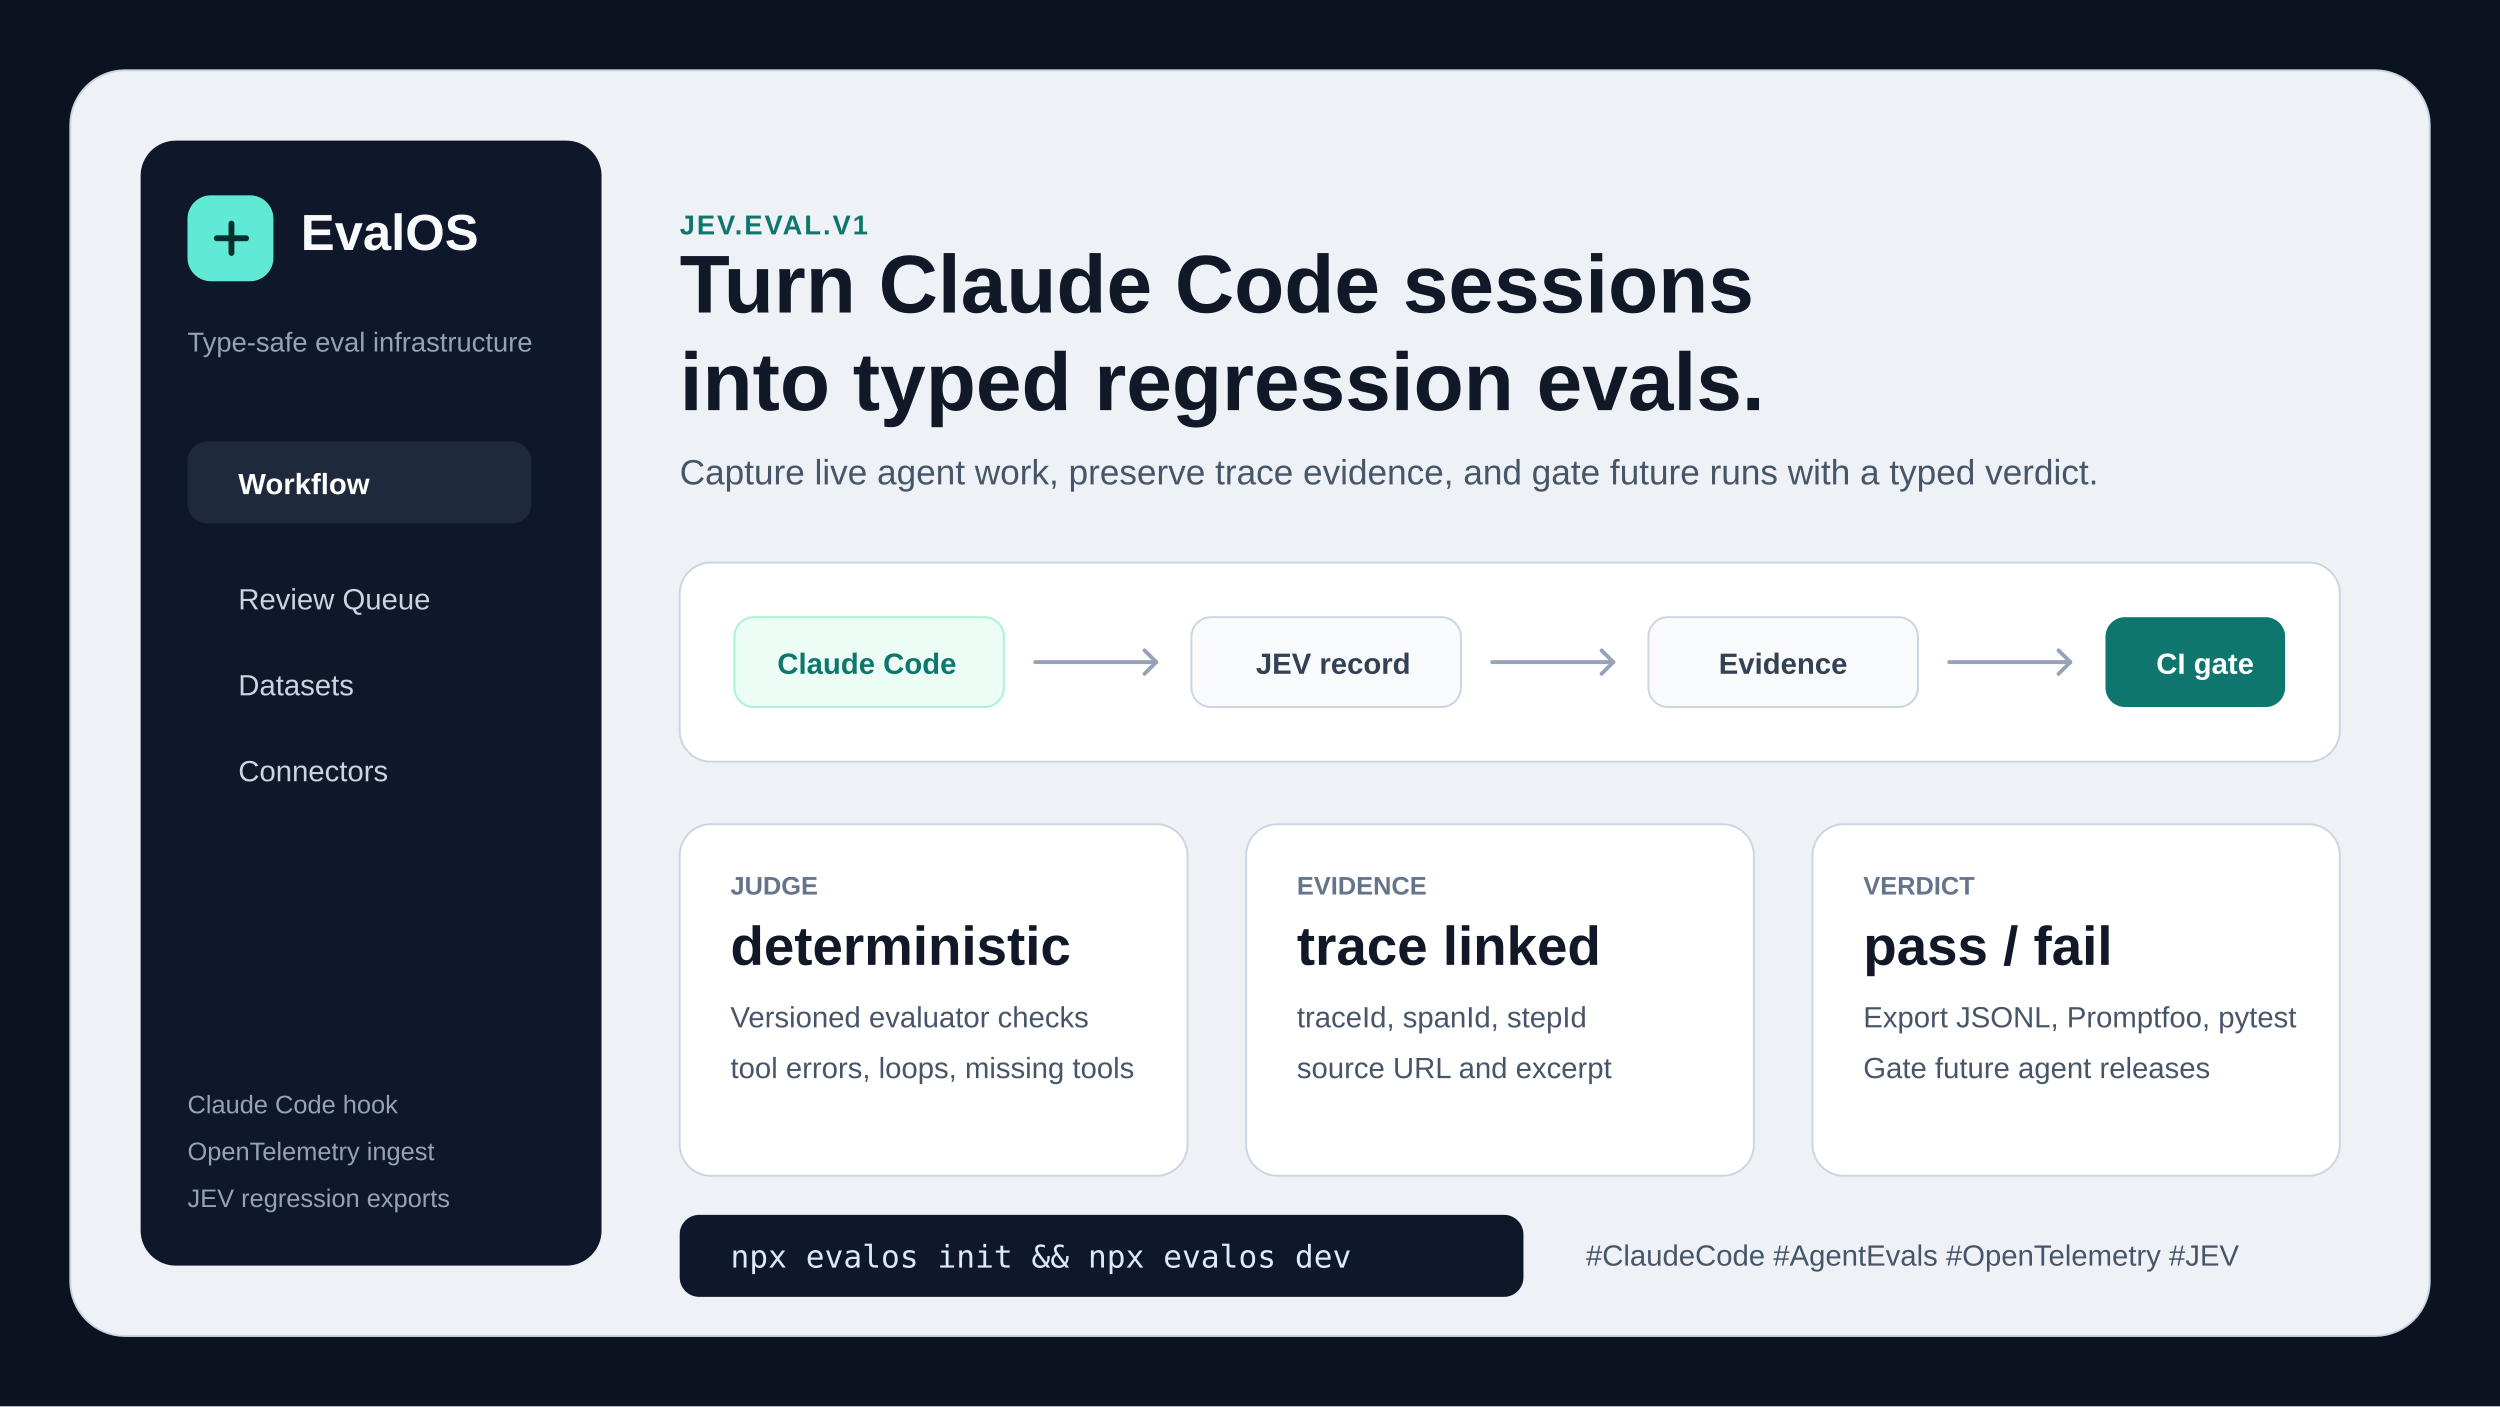
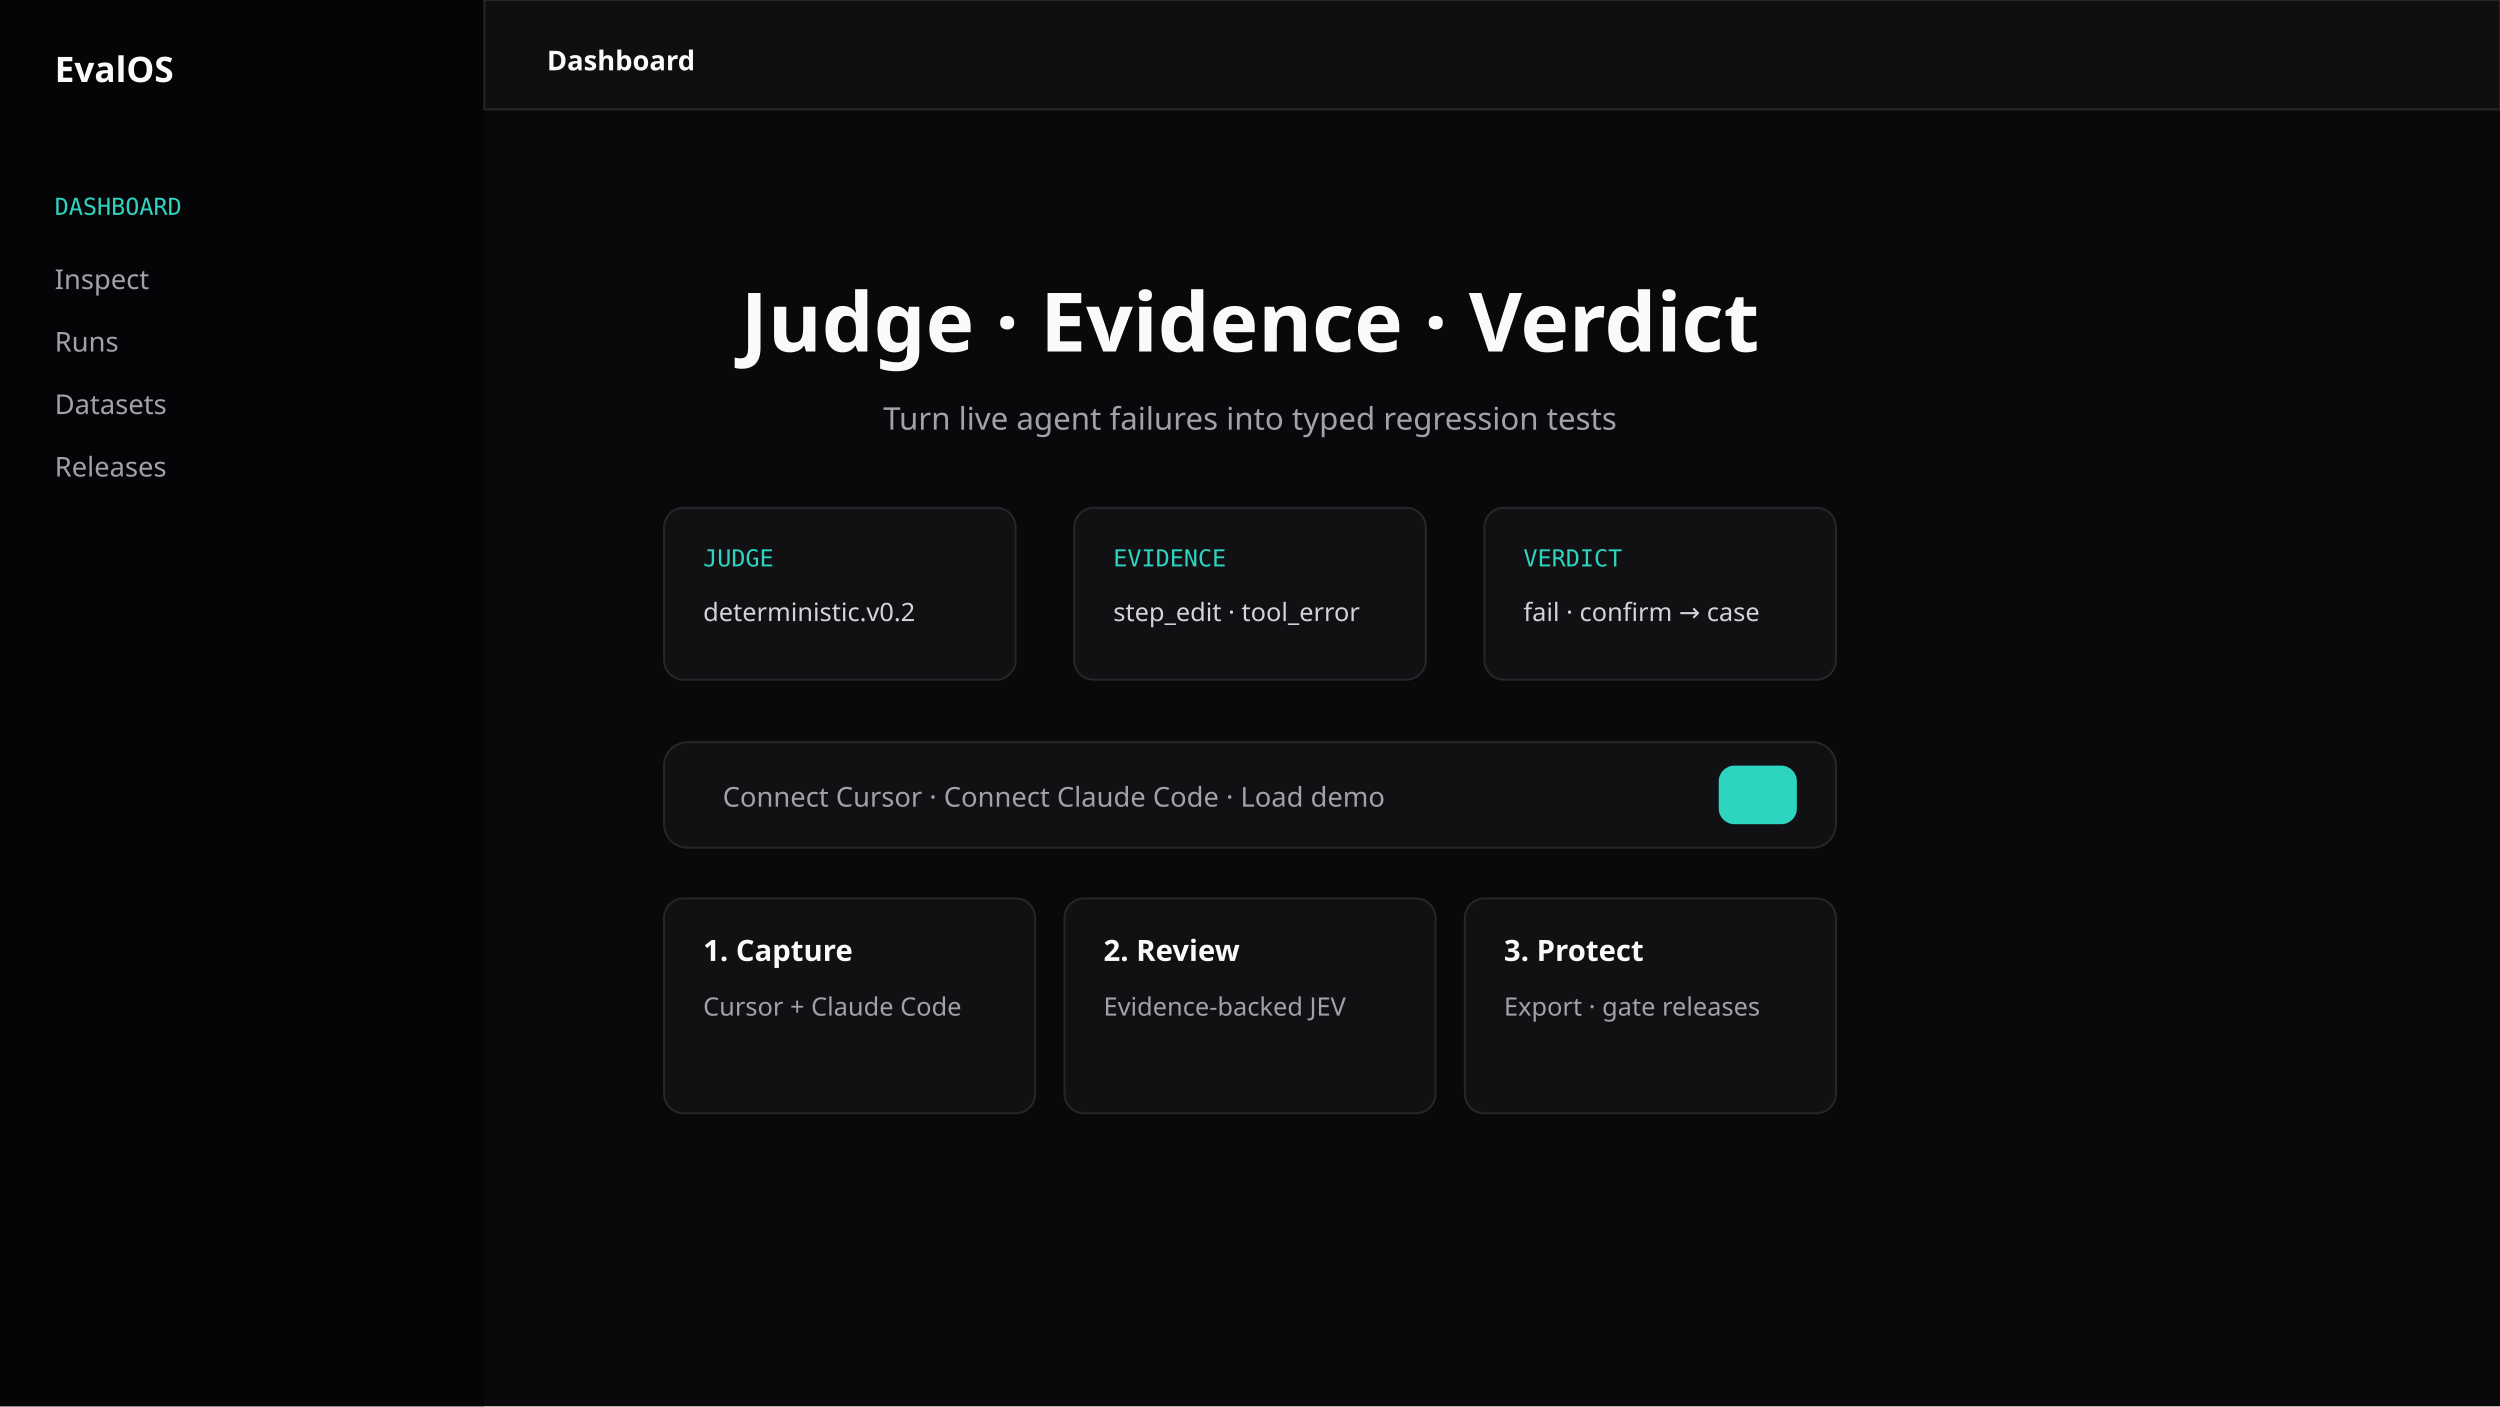
<svg xmlns="http://www.w3.org/2000/svg" width="1280" height="720" viewBox="0 0 1280 720" fill="none">
-   <rect width="1280" height="720" fill="#0B1220" />
-   <rect x="36" y="36" width="1208" height="648" rx="28" fill="#EEF2F6" />
-   <rect x="36" y="36" width="1208" height="648" rx="28" stroke="#CBD5E1" />
-   <rect x="72" y="72" width="236" height="576" rx="18" fill="#0F172A" />
-   <rect x="96" y="100" width="44" height="44" rx="12" fill="#5EEAD4" />
-   <path d="M111 122H126M118.5 114.5V129.5" stroke="#042F2E" stroke-width="3" stroke-linecap="round" />
-   <text x="154" y="128" fill="#F8FAFC" font-family="Arial, Helvetica, sans-serif" font-size="26" font-weight="700">EvalOS</text>
-   <text x="96" y="180" fill="#94A3B8" font-family="Arial, Helvetica, sans-serif" font-size="14">Type-safe eval infrastructure</text>
-   <rect x="96" y="226" width="176" height="42" rx="10" fill="#1E293B" />
-   <text x="122" y="253" fill="#FFFFFF" font-family="Arial, Helvetica, sans-serif" font-size="15" font-weight="700">Workflow</text>
-   <text x="122" y="312" fill="#CBD5E1" font-family="Arial, Helvetica, sans-serif" font-size="15">Review Queue</text>
-   <text x="122" y="356" fill="#CBD5E1" font-family="Arial, Helvetica, sans-serif" font-size="15">Datasets</text>
-   <text x="122" y="400" fill="#CBD5E1" font-family="Arial, Helvetica, sans-serif" font-size="15">Connectors</text>
-   <text x="96" y="570" fill="#94A3B8" font-family="Arial, Helvetica, sans-serif" font-size="13">Claude Code hook</text>
-   <text x="96" y="594" fill="#94A3B8" font-family="Arial, Helvetica, sans-serif" font-size="13">OpenTelemetry ingest</text>
-   <text x="96" y="618" fill="#94A3B8" font-family="Arial, Helvetica, sans-serif" font-size="13">JEV regression exports</text>
-   <text x="348" y="120" fill="#0F766E" font-family="Arial, Helvetica, sans-serif" font-size="14" font-weight="800" letter-spacing="1">JEV.EVAL.V1</text>
-   <text x="348" y="160" fill="#111827" font-family="Arial, Helvetica, sans-serif" font-size="42" font-weight="800">Turn Claude Code sessions</text>
-   <text x="348" y="210" fill="#111827" font-family="Arial, Helvetica, sans-serif" font-size="42" font-weight="800">into typed regression evals.</text>
-   <text x="348" y="248" fill="#475569" font-family="Arial, Helvetica, sans-serif" font-size="18">Capture live agent work, preserve trace evidence, and gate future runs with a typed verdict.</text>
-   <rect x="348" y="288" width="850" height="102" rx="16" fill="#FFFFFF" stroke="#CBD5E1" />
-   <rect x="376" y="316" width="138" height="46" rx="10" fill="#ECFDF5" stroke="#A7F3D0" />
-   <text x="398" y="345" fill="#0F766E" font-family="Arial, Helvetica, sans-serif" font-size="15" font-weight="700">Claude Code</text>
-   <path d="M530 339H592" stroke="#94A3B8" stroke-width="2" stroke-linecap="round" />
-   <path d="M586 333L592 339L586 345" stroke="#94A3B8" stroke-width="2" stroke-linecap="round" stroke-linejoin="round" />
-   <rect x="610" y="316" width="138" height="46" rx="10" fill="#F8FAFC" stroke="#CBD5E1" />
-   <text x="643" y="345" fill="#334155" font-family="Arial, Helvetica, sans-serif" font-size="15" font-weight="700">JEV record</text>
-   <path d="M764 339H826" stroke="#94A3B8" stroke-width="2" stroke-linecap="round" />
-   <path d="M820 333L826 339L820 345" stroke="#94A3B8" stroke-width="2" stroke-linecap="round" stroke-linejoin="round" />
-   <rect x="844" y="316" width="138" height="46" rx="10" fill="#F8FAFC" stroke="#CBD5E1" />
-   <text x="880" y="345" fill="#334155" font-family="Arial, Helvetica, sans-serif" font-size="15" font-weight="700">Evidence</text>
-   <path d="M998 339H1060" stroke="#94A3B8" stroke-width="2" stroke-linecap="round" />
-   <path d="M1054 333L1060 339L1054 345" stroke="#94A3B8" stroke-width="2" stroke-linecap="round" stroke-linejoin="round" />
-   <rect x="1078" y="316" width="92" height="46" rx="10" fill="#0F766E" />
-   <text x="1104" y="345" fill="#FFFFFF" font-family="Arial, Helvetica, sans-serif" font-size="15" font-weight="800">CI gate</text>
-   <rect x="348" y="422" width="260" height="180" rx="16" fill="#FFFFFF" stroke="#CBD5E1" />
-   <text x="374" y="458" fill="#64748B" font-family="Arial, Helvetica, sans-serif" font-size="13" font-weight="700">JUDGE</text>
-   <text x="374" y="494" fill="#111827" font-family="Arial, Helvetica, sans-serif" font-size="28" font-weight="800">deterministic</text>
-   <text x="374" y="526" fill="#475569" font-family="Arial, Helvetica, sans-serif" font-size="15">Versioned evaluator checks</text>
-   <text x="374" y="552" fill="#475569" font-family="Arial, Helvetica, sans-serif" font-size="15">tool errors, loops, missing tools</text>
-   <rect x="638" y="422" width="260" height="180" rx="16" fill="#FFFFFF" stroke="#CBD5E1" />
-   <text x="664" y="458" fill="#64748B" font-family="Arial, Helvetica, sans-serif" font-size="13" font-weight="700">EVIDENCE</text>
-   <text x="664" y="494" fill="#111827" font-family="Arial, Helvetica, sans-serif" font-size="28" font-weight="800">trace linked</text>
-   <text x="664" y="526" fill="#475569" font-family="Arial, Helvetica, sans-serif" font-size="15">traceId, spanId, stepId</text>
-   <text x="664" y="552" fill="#475569" font-family="Arial, Helvetica, sans-serif" font-size="15">source URL and excerpt</text>
-   <rect x="928" y="422" width="270" height="180" rx="16" fill="#FFFFFF" stroke="#CBD5E1" />
-   <text x="954" y="458" fill="#64748B" font-family="Arial, Helvetica, sans-serif" font-size="13" font-weight="700">VERDICT</text>
-   <text x="954" y="494" fill="#111827" font-family="Arial, Helvetica, sans-serif" font-size="28" font-weight="800">pass / fail</text>
-   <text x="954" y="526" fill="#475569" font-family="Arial, Helvetica, sans-serif" font-size="15">Export JSONL, Promptfoo, pytest</text>
-   <text x="954" y="552" fill="#475569" font-family="Arial, Helvetica, sans-serif" font-size="15">Gate future agent releases</text>
-   <rect x="348" y="622" width="432" height="42" rx="10" fill="#0F172A" />
-   <text x="374" y="649" fill="#DBEAFE" font-family="Consolas, Menlo, monospace" font-size="16">npx evalos init &amp;&amp; npx evalos dev</text>
-   <text x="812" y="648" fill="#475569" font-family="Arial, Helvetica, sans-serif" font-size="15">#ClaudeCode #AgentEvals #OpenTelemetry #JEV</text>
+   <rect width="1280" height="720" fill="#09090b" />
+   <rect x="0" y="0" width="248" height="720" fill="#050507" />
+   <rect x="248" y="0" width="1032" height="56" fill="#0f0f12" stroke="#27272a" />
+   <text x="28" y="42" fill="#fafafa" font-family="ui-sans-serif, system-ui" font-size="18" font-weight="700">EvalOS</text>
+   <text x="28" y="110" fill="#2dd4bf" font-family="ui-monospace, monospace" font-size="12">DASHBOARD</text>
+   <text x="28" y="148" fill="#a1a1aa" font-family="ui-sans-serif, system-ui" font-size="14">Inspect</text>
+   <text x="28" y="180" fill="#a1a1aa" font-family="ui-sans-serif, system-ui" font-size="14">Runs</text>
+   <text x="28" y="212" fill="#a1a1aa" font-family="ui-sans-serif, system-ui" font-size="14">Datasets</text>
+   <text x="28" y="244" fill="#a1a1aa" font-family="ui-sans-serif, system-ui" font-size="14">Releases</text>
+   <text x="280" y="36" fill="#fafafa" font-family="ui-sans-serif, system-ui" font-size="14" font-weight="600">Dashboard</text>
+   <text x="640" y="180" text-anchor="middle" fill="#fafafa" font-family="ui-sans-serif, system-ui" font-size="42" font-weight="700">Judge · Evidence · Verdict</text>
+   <text x="640" y="220" text-anchor="middle" fill="#a1a1aa" font-family="ui-sans-serif, system-ui" font-size="16">Turn live agent failures into typed regression tests</text>
+   <rect x="340" y="260" width="180" height="88" rx="10" fill="#111114" stroke="#27272a" />
+   <text x="360" y="290" fill="#2dd4bf" font-family="ui-monospace, monospace" font-size="12">JUDGE</text>
+   <text x="360" y="318" fill="#d4d4d8" font-family="ui-sans-serif, system-ui" font-size="13">deterministic.v0.2</text>
+   <rect x="550" y="260" width="180" height="88" rx="10" fill="#111114" stroke="#27272a" />
+   <text x="570" y="290" fill="#2dd4bf" font-family="ui-monospace, monospace" font-size="12">EVIDENCE</text>
+   <text x="570" y="318" fill="#d4d4d8" font-family="ui-sans-serif, system-ui" font-size="13">step_edit · tool_error</text>
+   <rect x="760" y="260" width="180" height="88" rx="10" fill="#111114" stroke="#27272a" />
+   <text x="780" y="290" fill="#2dd4bf" font-family="ui-monospace, monospace" font-size="12">VERDICT</text>
+   <text x="780" y="318" fill="#d4d4d8" font-family="ui-sans-serif, system-ui" font-size="13">fail · confirm → case</text>
+   <rect x="340" y="380" width="600" height="54" rx="12" fill="#111114" stroke="#27272a" />
+   <text x="370" y="413" fill="#a1a1aa" font-family="ui-sans-serif, system-ui" font-size="14">Connect Cursor · Connect Claude Code · Load demo</text>
+   <rect x="880" y="392" width="40" height="30" rx="8" fill="#2dd4bf" />
+   <rect x="340" y="460" width="190" height="110" rx="10" fill="#111114" stroke="#27272a" />
+   <text x="360" y="492" fill="#fafafa" font-family="ui-sans-serif, system-ui" font-size="15" font-weight="600">1. Capture</text>
+   <text x="360" y="520" fill="#a1a1aa" font-family="ui-sans-serif, system-ui" font-size="13">Cursor + Claude Code</text>
+   <rect x="545" y="460" width="190" height="110" rx="10" fill="#111114" stroke="#27272a" />
+   <text x="565" y="492" fill="#fafafa" font-family="ui-sans-serif, system-ui" font-size="15" font-weight="600">2. Review</text>
+   <text x="565" y="520" fill="#a1a1aa" font-family="ui-sans-serif, system-ui" font-size="13">Evidence-backed JEV</text>
+   <rect x="750" y="460" width="190" height="110" rx="10" fill="#111114" stroke="#27272a" />
+   <text x="770" y="492" fill="#fafafa" font-family="ui-sans-serif, system-ui" font-size="15" font-weight="600">3. Protect</text>
+   <text x="770" y="520" fill="#a1a1aa" font-family="ui-sans-serif, system-ui" font-size="13">Export · gate releases</text>
</svg>
